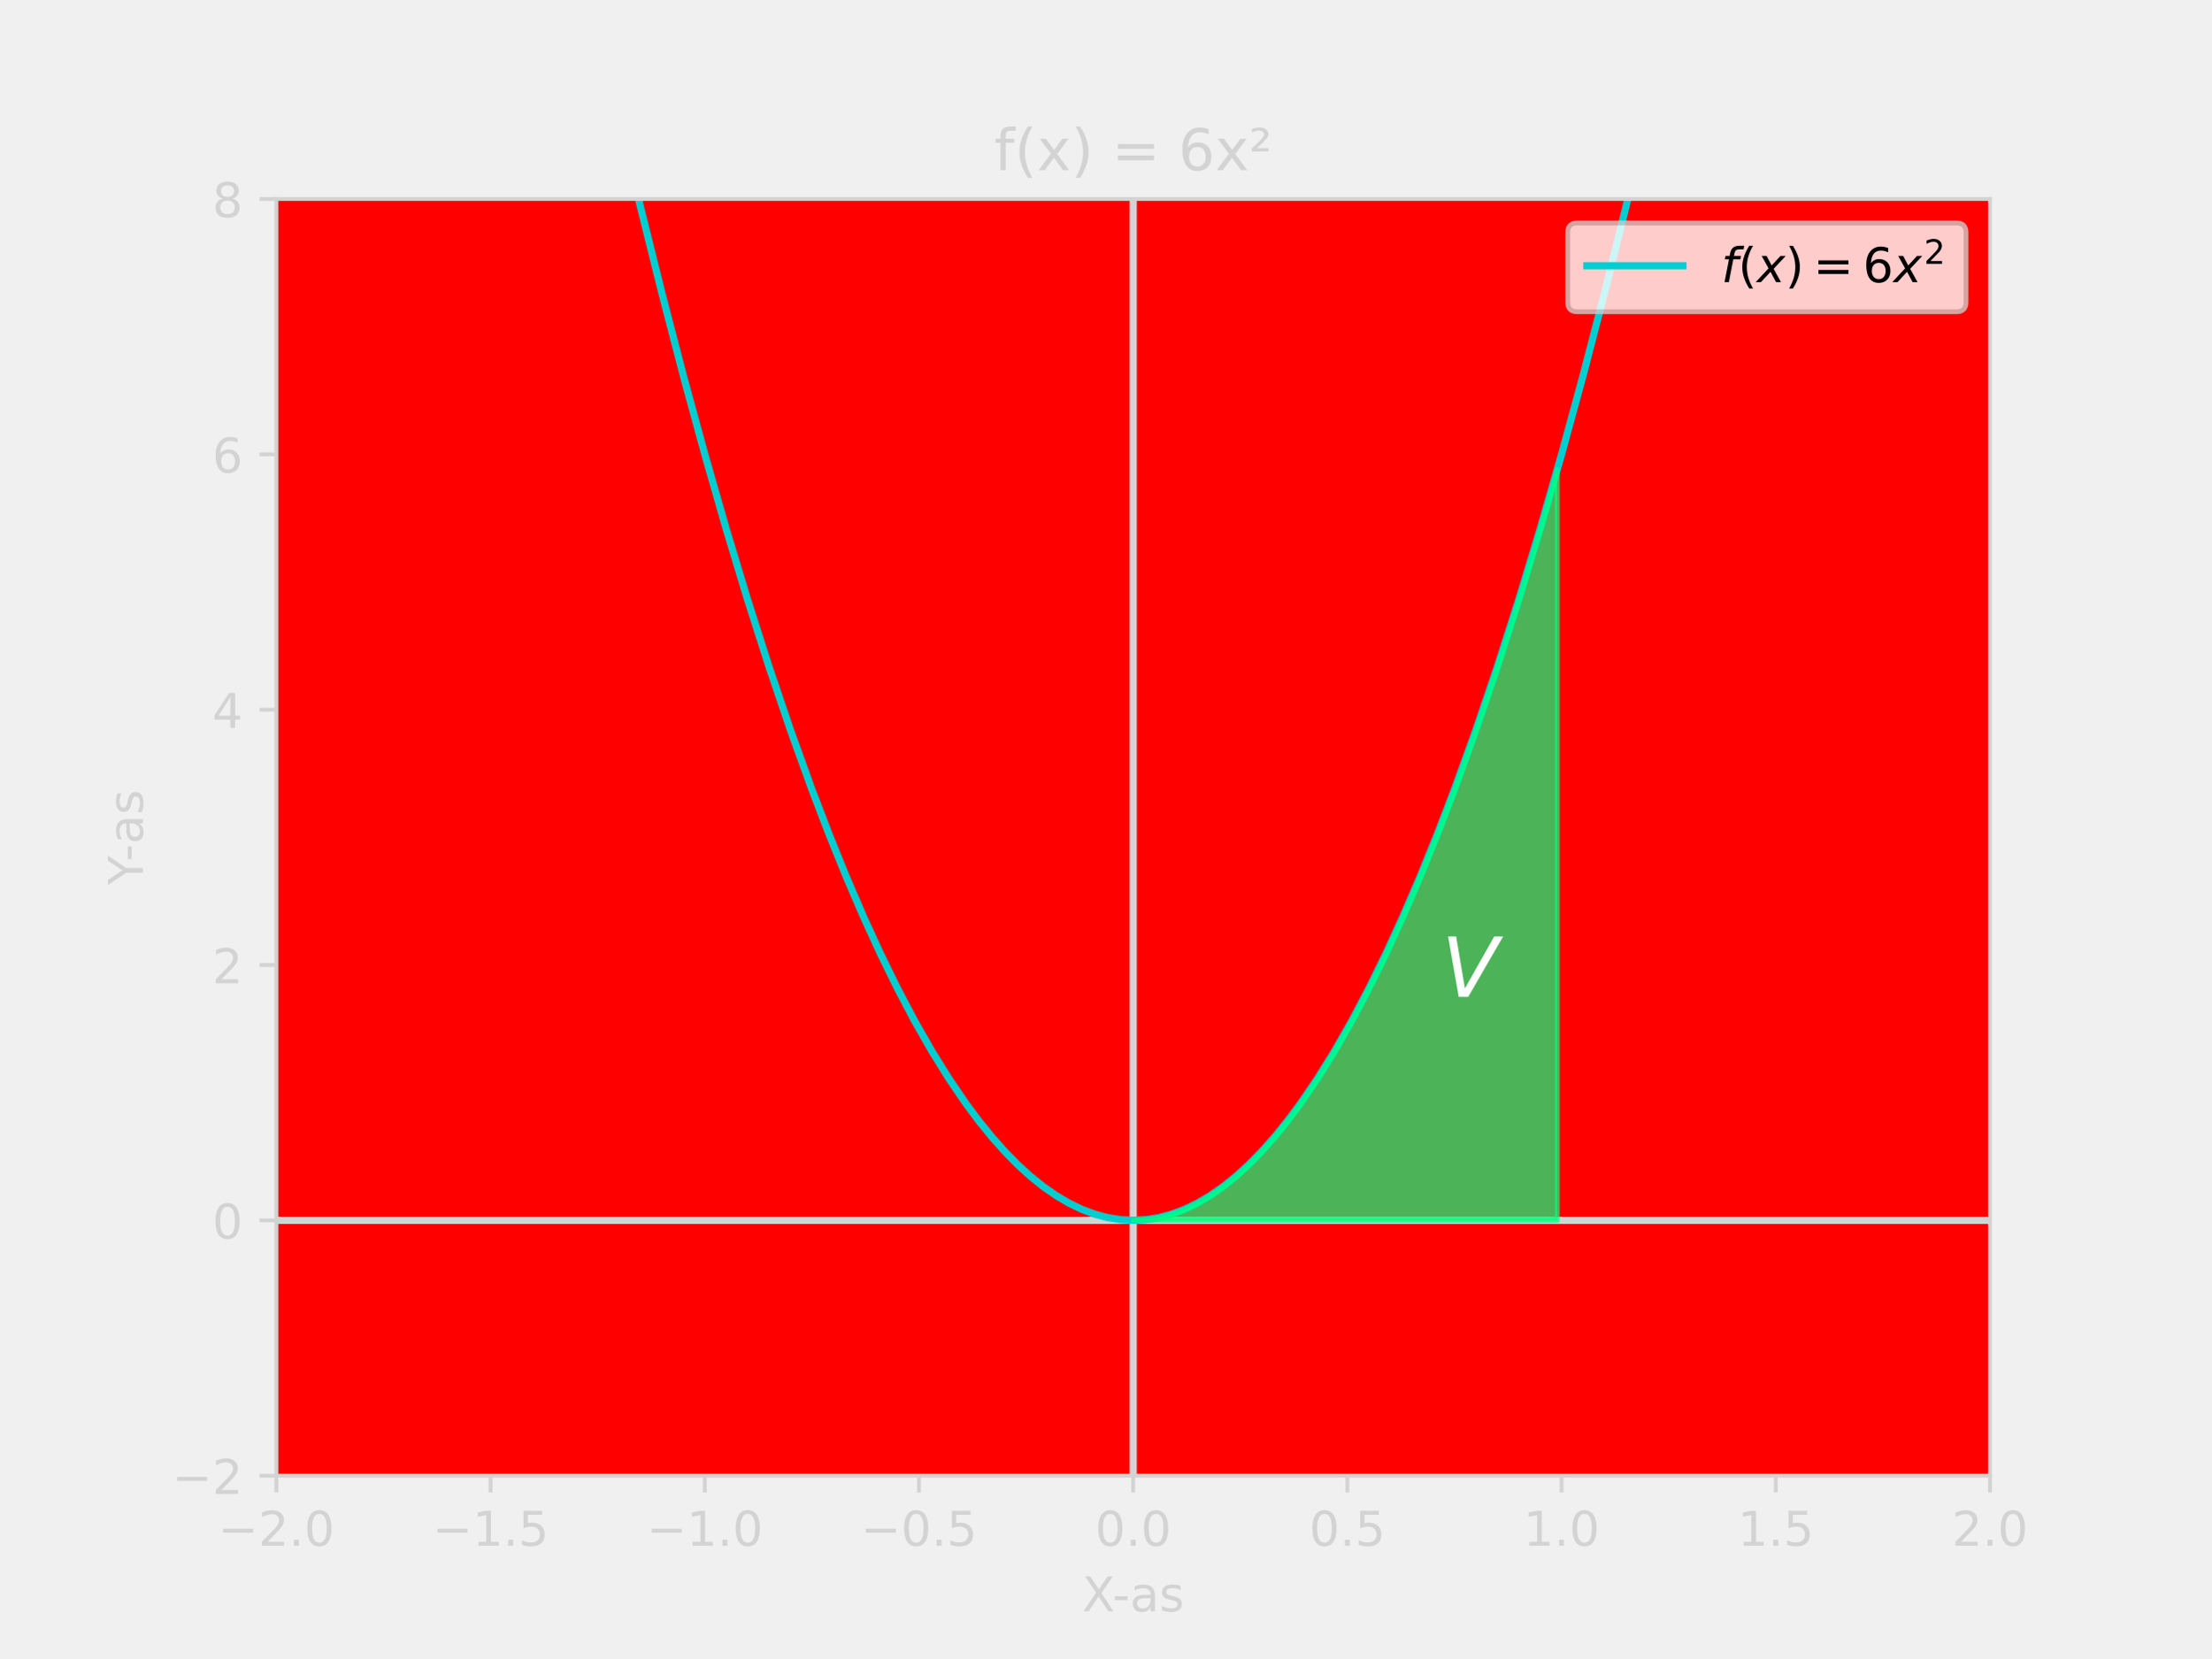
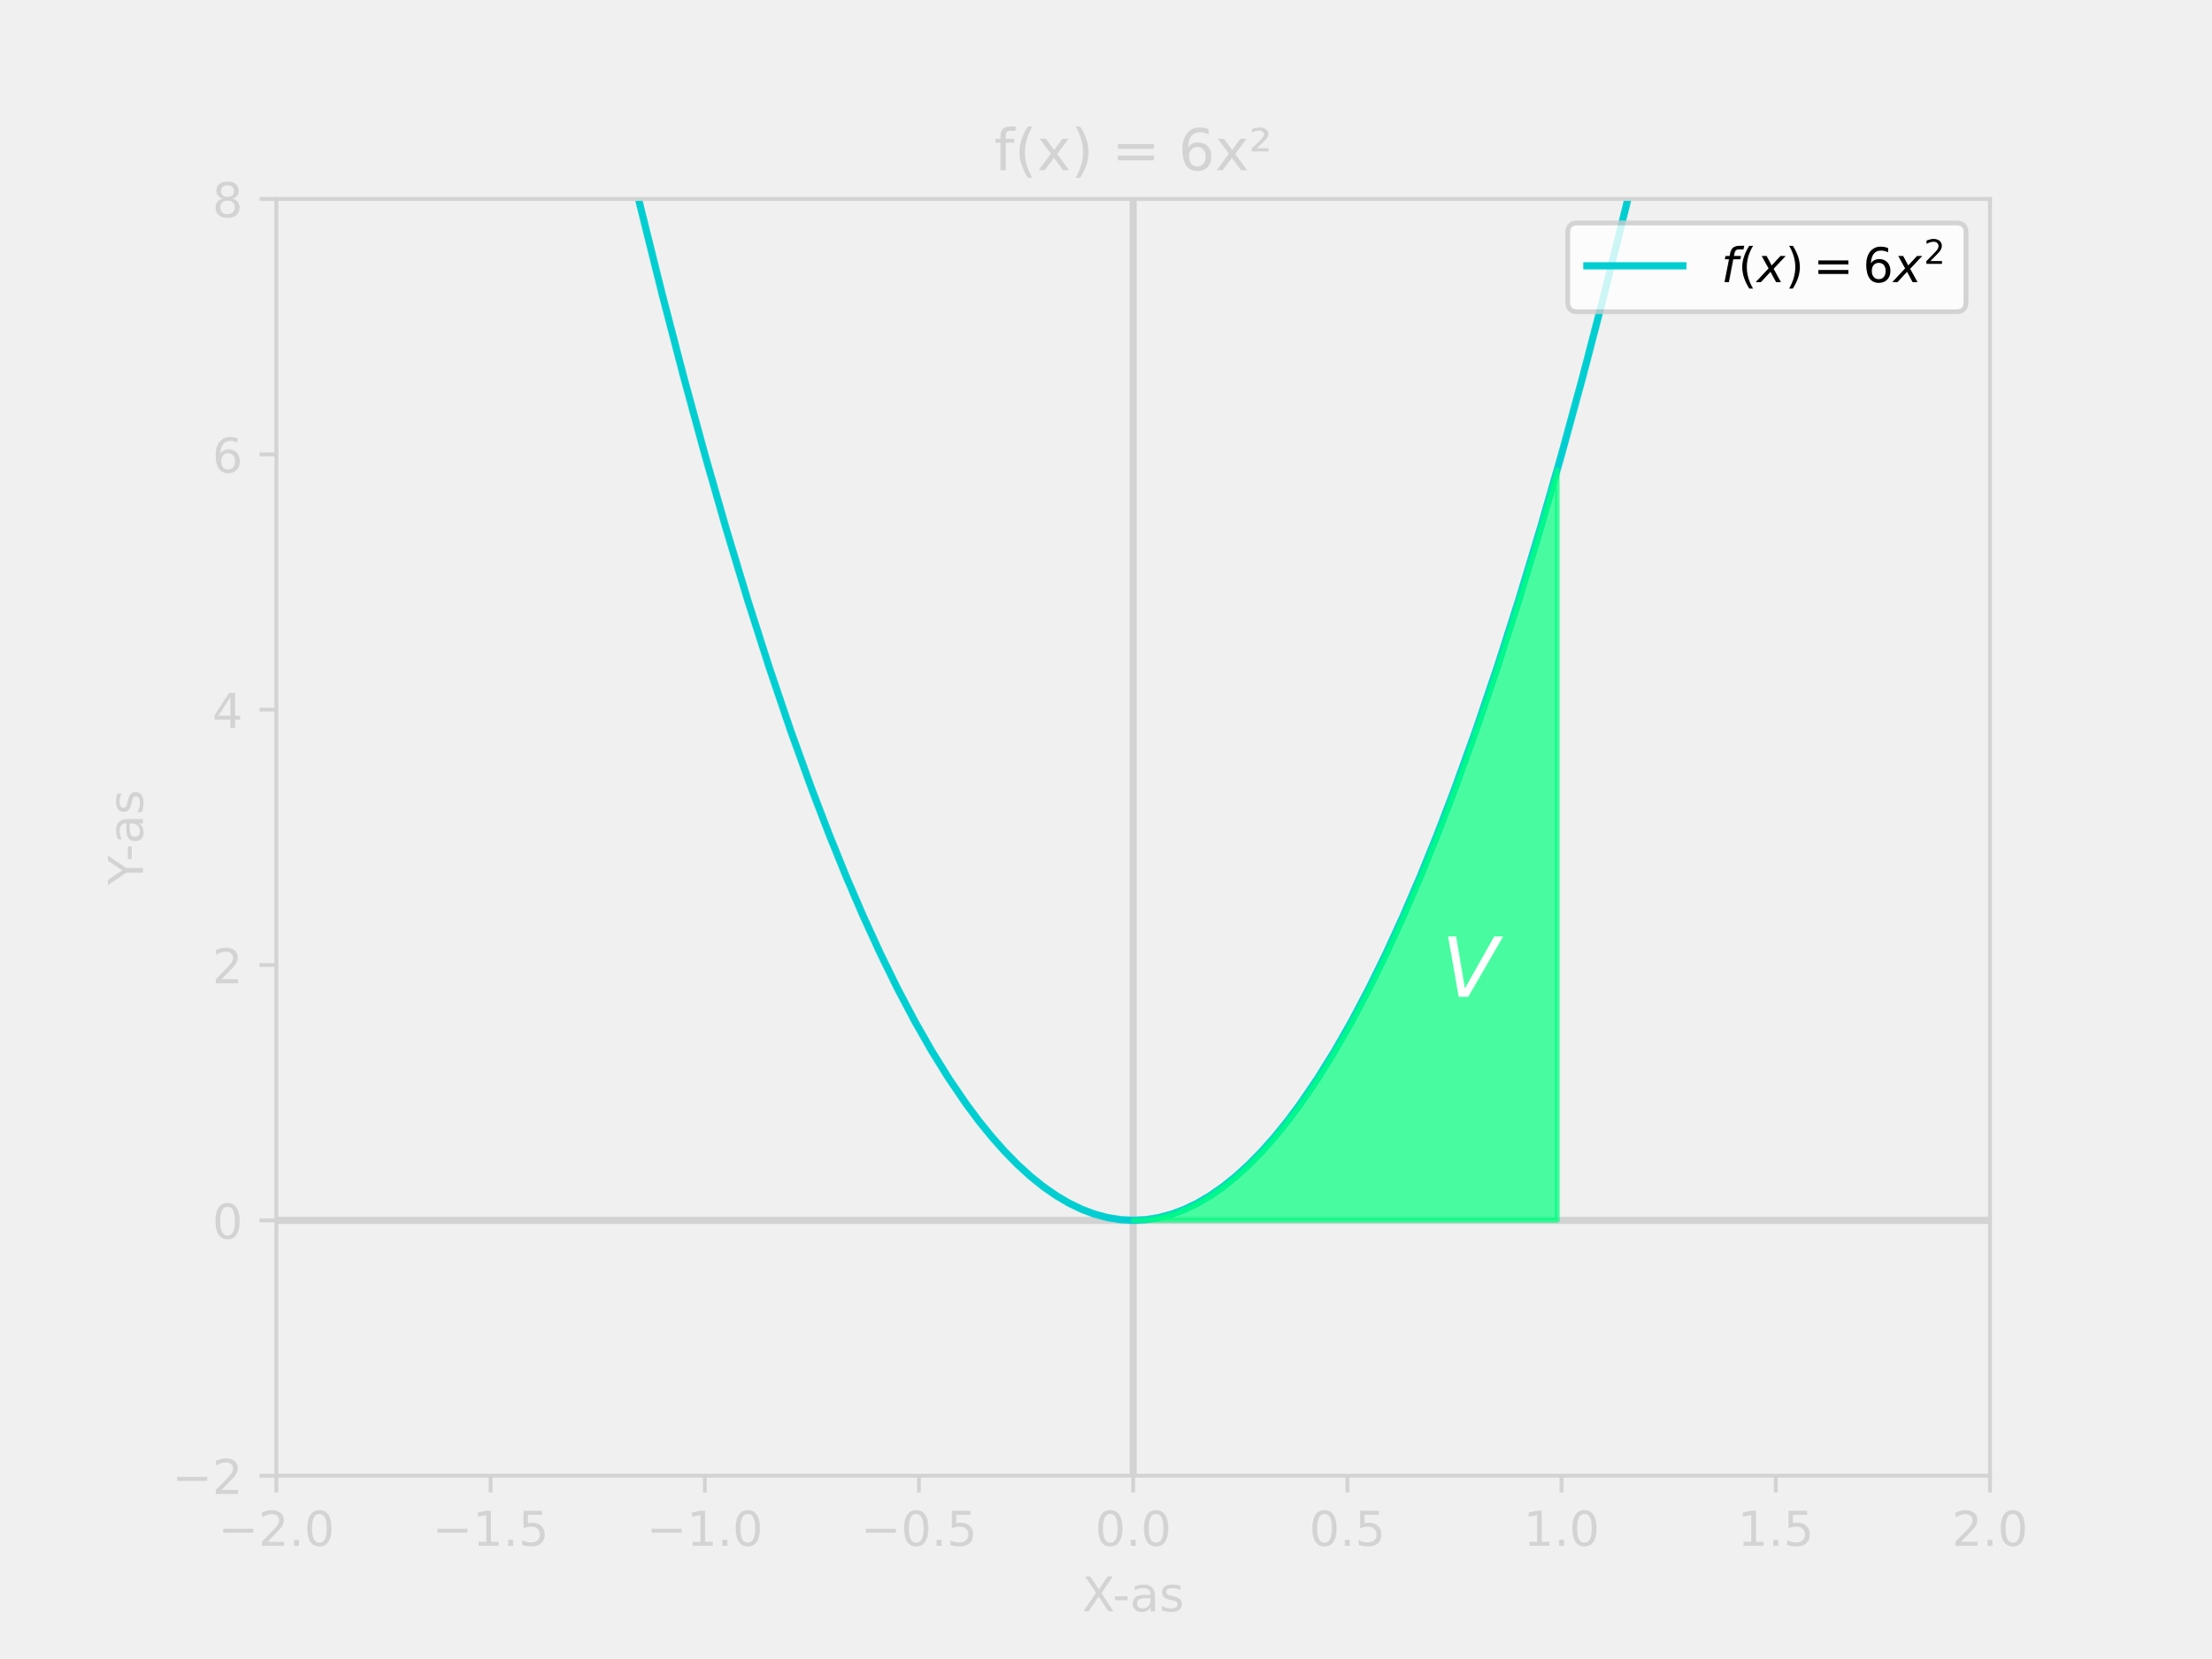
<svg xmlns="http://www.w3.org/2000/svg" xmlns:xlink="http://www.w3.org/1999/xlink" width="460.8pt" height="345.6pt" viewBox="0 0 460.8 345.6" version="1.1">
  <defs>
    <style type="text/css">*{stroke-linejoin: round; stroke-linecap: butt}</style>
  </defs>
  <g id="figure_1">
    <g id="patch_1">
      <path d="M 0 345.6  L 460.8 345.6  L 460.8 0  L 0 0  L 0 345.6  z " style="fill: none" />
    </g>
    <g id="axes_1">
      <g id="patch_2">
-         <path d="M 57.6 307.584  L 414.72 307.584  L 414.72 41.472  L 57.6 41.472  z " style="fill: #ff0000" />
+         <path d="M 57.6 307.584  L 414.72 307.584  L 414.72 41.472  L 57.6 41.472  L 57.6 307.584  z " style="fill: none" />
      </g>
      <g id="LineCollection_1">
-         <path d="M 57.6 254.362  L 414.72 254.362  " clip-path="url(#p5b4ac6b0b0)" style="fill: none; stroke: #d3d3d3; stroke-width: 1.5" />
+         <path d="M 57.6 254.362  L 414.72 254.362  " clip-path="url(#pfd57c388a5)" style="fill: none; stroke: #d3d3d3; stroke-width: 1.5" />
      </g>
      <g id="LineCollection_2">
-         <path d="M 236.16 307.584  L 236.16 41.472  " clip-path="url(#p5b4ac6b0b0)" style="fill: none; stroke: #d3d3d3; stroke-width: 1.5" />
+         <path d="M 236.16 307.584  L 236.16 41.472  " clip-path="url(#pfd57c388a5)" style="fill: none; stroke: #d3d3d3; stroke-width: 1.5" />
      </g>
      <g id="matplotlib.axis_1">
        <g id="xtick_1">
          <g id="line2d_1">
            <defs>
-               <path id="m66ff57361e" d="M 0 0  L 0 3.5  " style="stroke: #d3d3d3; stroke-width: 0.8" />
-             </defs>
-             <g>
-               <use xlink:href="#m66ff57361e" x="57.6" y="307.584" style="fill: #d3d3d3; stroke: #d3d3d3; stroke-width: 0.8" />
+               <path id="m405b5f7811" d="M 0 0  L 0 3.5  " style="stroke: #d3d3d3; stroke-width: 0.8" />
+             </defs>
+             <g>
+               <use xlink:href="#m405b5f7811" x="57.6" y="307.584" style="fill: #d3d3d3; stroke: #d3d3d3; stroke-width: 0.8" />
            </g>
          </g>
          <g id="text_1">
            <g style="fill: #d3d3d3" transform="translate(45.45859 322.1824) scale(0.1 -0.1)">
              <defs>
                <path id="DejaVuSans-2212" d="M 678 2272  L 4684 2272  L 4684 1741  L 678 1741  L 678 2272  z " transform="scale(0.015625)" />
                <path id="DejaVuSans-32" d="M 1228 531  L 3431 531  L 3431 0  L 469 0  L 469 531  Q 828 903 1448 1529  Q 2069 2156 2228 2338  Q 2531 2678 2651 2914  Q 2772 3150 2772 3378  Q 2772 3750 2511 3984  Q 2250 4219 1831 4219  Q 1534 4219 1204 4116  Q 875 4013 500 3803  L 500 4441  Q 881 4594 1212 4672  Q 1544 4750 1819 4750  Q 2544 4750 2975 4387  Q 3406 4025 3406 3419  Q 3406 3131 3298 2873  Q 3191 2616 2906 2266  Q 2828 2175 2409 1742  Q 1991 1309 1228 531  z " transform="scale(0.015625)" />
                <path id="DejaVuSans-2e" d="M 684 794  L 1344 794  L 1344 0  L 684 0  L 684 794  z " transform="scale(0.015625)" />
                <path id="DejaVuSans-30" d="M 2034 4250  Q 1547 4250 1301 3770  Q 1056 3291 1056 2328  Q 1056 1369 1301 889  Q 1547 409 2034 409  Q 2525 409 2770 889  Q 3016 1369 3016 2328  Q 3016 3291 2770 3770  Q 2525 4250 2034 4250  z M 2034 4750  Q 2819 4750 3233 4129  Q 3647 3509 3647 2328  Q 3647 1150 3233 529  Q 2819 -91 2034 -91  Q 1250 -91 836 529  Q 422 1150 422 2328  Q 422 3509 836 4129  Q 1250 4750 2034 4750  z " transform="scale(0.015625)" />
              </defs>
              <use xlink:href="#DejaVuSans-2212" />
              <use xlink:href="#DejaVuSans-32" x="83.789" />
              <use xlink:href="#DejaVuSans-2e" x="147.412" />
              <use xlink:href="#DejaVuSans-30" x="179.199" />
            </g>
          </g>
        </g>
        <g id="xtick_2">
          <g id="line2d_2">
            <g>
-               <use xlink:href="#m66ff57361e" x="102.24" y="307.584" style="fill: #d3d3d3; stroke: #d3d3d3; stroke-width: 0.8" />
+               <use xlink:href="#m405b5f7811" x="102.24" y="307.584" style="fill: #d3d3d3; stroke: #d3d3d3; stroke-width: 0.8" />
            </g>
          </g>
          <g id="text_2">
            <g style="fill: #d3d3d3" transform="translate(90.09859 322.1824) scale(0.1 -0.1)">
              <defs>
                <path id="DejaVuSans-31" d="M 794 531  L 1825 531  L 1825 4091  L 703 3866  L 703 4441  L 1819 4666  L 2450 4666  L 2450 531  L 3481 531  L 3481 0  L 794 0  L 794 531  z " transform="scale(0.015625)" />
                <path id="DejaVuSans-35" d="M 691 4666  L 3169 4666  L 3169 4134  L 1269 4134  L 1269 2991  Q 1406 3038 1543 3061  Q 1681 3084 1819 3084  Q 2600 3084 3056 2656  Q 3513 2228 3513 1497  Q 3513 744 3044 326  Q 2575 -91 1722 -91  Q 1428 -91 1123 -41  Q 819 9 494 109  L 494 744  Q 775 591 1075 516  Q 1375 441 1709 441  Q 2250 441 2565 725  Q 2881 1009 2881 1497  Q 2881 1984 2565 2268  Q 2250 2553 1709 2553  Q 1456 2553 1204 2497  Q 953 2441 691 2322  L 691 4666  z " transform="scale(0.015625)" />
              </defs>
              <use xlink:href="#DejaVuSans-2212" />
              <use xlink:href="#DejaVuSans-31" x="83.789" />
              <use xlink:href="#DejaVuSans-2e" x="147.412" />
              <use xlink:href="#DejaVuSans-35" x="179.199" />
            </g>
          </g>
        </g>
        <g id="xtick_3">
          <g id="line2d_3">
            <g>
-               <use xlink:href="#m66ff57361e" x="146.88" y="307.584" style="fill: #d3d3d3; stroke: #d3d3d3; stroke-width: 0.8" />
+               <use xlink:href="#m405b5f7811" x="146.88" y="307.584" style="fill: #d3d3d3; stroke: #d3d3d3; stroke-width: 0.8" />
            </g>
          </g>
          <g id="text_3">
            <g style="fill: #d3d3d3" transform="translate(134.7386 322.1824) scale(0.1 -0.1)">
              <use xlink:href="#DejaVuSans-2212" />
              <use xlink:href="#DejaVuSans-31" x="83.789" />
              <use xlink:href="#DejaVuSans-2e" x="147.412" />
              <use xlink:href="#DejaVuSans-30" x="179.199" />
            </g>
          </g>
        </g>
        <g id="xtick_4">
          <g id="line2d_4">
            <g>
-               <use xlink:href="#m66ff57361e" x="191.52" y="307.584" style="fill: #d3d3d3; stroke: #d3d3d3; stroke-width: 0.8" />
+               <use xlink:href="#m405b5f7811" x="191.52" y="307.584" style="fill: #d3d3d3; stroke: #d3d3d3; stroke-width: 0.8" />
            </g>
          </g>
          <g id="text_4">
            <g style="fill: #d3d3d3" transform="translate(179.3786 322.1824) scale(0.1 -0.1)">
              <use xlink:href="#DejaVuSans-2212" />
              <use xlink:href="#DejaVuSans-30" x="83.789" />
              <use xlink:href="#DejaVuSans-2e" x="147.412" />
              <use xlink:href="#DejaVuSans-35" x="179.199" />
            </g>
          </g>
        </g>
        <g id="xtick_5">
          <g id="line2d_5">
            <g>
-               <use xlink:href="#m66ff57361e" x="236.16" y="307.584" style="fill: #d3d3d3; stroke: #d3d3d3; stroke-width: 0.8" />
+               <use xlink:href="#m405b5f7811" x="236.16" y="307.584" style="fill: #d3d3d3; stroke: #d3d3d3; stroke-width: 0.8" />
            </g>
          </g>
          <g id="text_5">
            <g style="fill: #d3d3d3" transform="translate(228.2084 322.1824) scale(0.1 -0.1)">
              <use xlink:href="#DejaVuSans-30" />
              <use xlink:href="#DejaVuSans-2e" x="63.623" />
              <use xlink:href="#DejaVuSans-30" x="95.41" />
            </g>
          </g>
        </g>
        <g id="xtick_6">
          <g id="line2d_6">
            <g>
-               <use xlink:href="#m66ff57361e" x="280.8" y="307.584" style="fill: #d3d3d3; stroke: #d3d3d3; stroke-width: 0.8" />
+               <use xlink:href="#m405b5f7811" x="280.8" y="307.584" style="fill: #d3d3d3; stroke: #d3d3d3; stroke-width: 0.8" />
            </g>
          </g>
          <g id="text_6">
            <g style="fill: #d3d3d3" transform="translate(272.8484 322.1824) scale(0.1 -0.1)">
              <use xlink:href="#DejaVuSans-30" />
              <use xlink:href="#DejaVuSans-2e" x="63.623" />
              <use xlink:href="#DejaVuSans-35" x="95.41" />
            </g>
          </g>
        </g>
        <g id="xtick_7">
          <g id="line2d_7">
            <g>
-               <use xlink:href="#m66ff57361e" x="325.44" y="307.584" style="fill: #d3d3d3; stroke: #d3d3d3; stroke-width: 0.8" />
+               <use xlink:href="#m405b5f7811" x="325.44" y="307.584" style="fill: #d3d3d3; stroke: #d3d3d3; stroke-width: 0.8" />
            </g>
          </g>
          <g id="text_7">
            <g style="fill: #d3d3d3" transform="translate(317.4884 322.1824) scale(0.1 -0.1)">
              <use xlink:href="#DejaVuSans-31" />
              <use xlink:href="#DejaVuSans-2e" x="63.623" />
              <use xlink:href="#DejaVuSans-30" x="95.41" />
            </g>
          </g>
        </g>
        <g id="xtick_8">
          <g id="line2d_8">
            <g>
-               <use xlink:href="#m66ff57361e" x="370.08" y="307.584" style="fill: #d3d3d3; stroke: #d3d3d3; stroke-width: 0.8" />
+               <use xlink:href="#m405b5f7811" x="370.08" y="307.584" style="fill: #d3d3d3; stroke: #d3d3d3; stroke-width: 0.8" />
            </g>
          </g>
          <g id="text_8">
            <g style="fill: #d3d3d3" transform="translate(362.1284 322.1824) scale(0.1 -0.1)">
              <use xlink:href="#DejaVuSans-31" />
              <use xlink:href="#DejaVuSans-2e" x="63.623" />
              <use xlink:href="#DejaVuSans-35" x="95.41" />
            </g>
          </g>
        </g>
        <g id="xtick_9">
          <g id="line2d_9">
            <g>
-               <use xlink:href="#m66ff57361e" x="414.72" y="307.584" style="fill: #d3d3d3; stroke: #d3d3d3; stroke-width: 0.8" />
+               <use xlink:href="#m405b5f7811" x="414.72" y="307.584" style="fill: #d3d3d3; stroke: #d3d3d3; stroke-width: 0.8" />
            </g>
          </g>
          <g id="text_9">
            <g style="fill: #d3d3d3" transform="translate(406.7684 322.1824) scale(0.1 -0.1)">
              <use xlink:href="#DejaVuSans-32" />
              <use xlink:href="#DejaVuSans-2e" x="63.623" />
              <use xlink:href="#DejaVuSans-30" x="95.41" />
            </g>
          </g>
        </g>
        <g id="text_10">
          <g style="fill: #d3d3d3" transform="translate(225.5123 335.8606) scale(0.1 -0.1)">
            <defs>
              <path id="DejaVuSans-58" d="M 403 4666  L 1081 4666  L 2241 2931  L 3406 4666  L 4084 4666  L 2584 2425  L 4184 0  L 3506 0  L 2194 1984  L 872 0  L 191 0  L 1856 2491  L 403 4666  z " transform="scale(0.015625)" />
              <path id="DejaVuSans-2d" d="M 313 2009  L 1997 2009  L 1997 1497  L 313 1497  L 313 2009  z " transform="scale(0.015625)" />
              <path id="DejaVuSans-61" d="M 2194 1759  Q 1497 1759 1228 1600  Q 959 1441 959 1056  Q 959 750 1161 570  Q 1363 391 1709 391  Q 2188 391 2477 730  Q 2766 1069 2766 1631  L 2766 1759  L 2194 1759  z M 3341 1997  L 3341 0  L 2766 0  L 2766 531  Q 2569 213 2275 61  Q 1981 -91 1556 -91  Q 1019 -91 701 211  Q 384 513 384 1019  Q 384 1609 779 1909  Q 1175 2209 1959 2209  L 2766 2209  L 2766 2266  Q 2766 2663 2505 2880  Q 2244 3097 1772 3097  Q 1472 3097 1187 3025  Q 903 2953 641 2809  L 641 3341  Q 956 3463 1253 3523  Q 1550 3584 1831 3584  Q 2591 3584 2966 3190  Q 3341 2797 3341 1997  z " transform="scale(0.015625)" />
              <path id="DejaVuSans-73" d="M 2834 3397  L 2834 2853  Q 2591 2978 2328 3040  Q 2066 3103 1784 3103  Q 1356 3103 1142 2972  Q 928 2841 928 2578  Q 928 2378 1081 2264  Q 1234 2150 1697 2047  L 1894 2003  Q 2506 1872 2764 1633  Q 3022 1394 3022 966  Q 3022 478 2636 193  Q 2250 -91 1575 -91  Q 1294 -91 989 -36  Q 684 19 347 128  L 347 722  Q 666 556 975 473  Q 1284 391 1588 391  Q 1994 391 2212 530  Q 2431 669 2431 922  Q 2431 1156 2273 1281  Q 2116 1406 1581 1522  L 1381 1569  Q 847 1681 609 1914  Q 372 2147 372 2553  Q 372 3047 722 3315  Q 1072 3584 1716 3584  Q 2034 3584 2315 3537  Q 2597 3491 2834 3397  z " transform="scale(0.015625)" />
            </defs>
            <use xlink:href="#DejaVuSans-58" />
            <use xlink:href="#DejaVuSans-2d" x="63.506" />
            <use xlink:href="#DejaVuSans-61" x="99.59" />
            <use xlink:href="#DejaVuSans-73" x="160.869" />
          </g>
        </g>
      </g>
      <g id="matplotlib.axis_2">
        <g id="ytick_1">
          <g id="line2d_10">
            <defs>
-               <path id="m862236f87e" d="M 0 0  L -3.5 0  " style="stroke: #d3d3d3; stroke-width: 0.8" />
-             </defs>
-             <g>
-               <use xlink:href="#m862236f87e" x="57.6" y="307.584" style="fill: #d3d3d3; stroke: #d3d3d3; stroke-width: 0.8" />
+               <path id="m62ffc181a0" d="M 0 0  L -3.5 0  " style="stroke: #d3d3d3; stroke-width: 0.8" />
+             </defs>
+             <g>
+               <use xlink:href="#m62ffc181a0" x="57.6" y="307.584" style="fill: #d3d3d3; stroke: #d3d3d3; stroke-width: 0.8" />
            </g>
          </g>
          <g id="text_11">
            <g style="fill: #d3d3d3" transform="translate(35.85781 311.3832) scale(0.1 -0.1)">
              <use xlink:href="#DejaVuSans-2212" />
              <use xlink:href="#DejaVuSans-32" x="83.789" />
            </g>
          </g>
        </g>
        <g id="ytick_2">
          <g id="line2d_11">
            <g>
-               <use xlink:href="#m862236f87e" x="57.6" y="254.362" style="fill: #d3d3d3; stroke: #d3d3d3; stroke-width: 0.8" />
+               <use xlink:href="#m62ffc181a0" x="57.6" y="254.362" style="fill: #d3d3d3; stroke: #d3d3d3; stroke-width: 0.8" />
            </g>
          </g>
          <g id="text_12">
            <g style="fill: #d3d3d3" transform="translate(44.2375 258.1608) scale(0.1 -0.1)">
              <use xlink:href="#DejaVuSans-30" />
            </g>
          </g>
        </g>
        <g id="ytick_3">
          <g id="line2d_12">
            <g>
-               <use xlink:href="#m862236f87e" x="57.6" y="201.139" style="fill: #d3d3d3; stroke: #d3d3d3; stroke-width: 0.8" />
+               <use xlink:href="#m62ffc181a0" x="57.6" y="201.139" style="fill: #d3d3d3; stroke: #d3d3d3; stroke-width: 0.8" />
            </g>
          </g>
          <g id="text_13">
            <g style="fill: #d3d3d3" transform="translate(44.2375 204.9384) scale(0.1 -0.1)">
              <use xlink:href="#DejaVuSans-32" />
            </g>
          </g>
        </g>
        <g id="ytick_4">
          <g id="line2d_13">
            <g>
-               <use xlink:href="#m862236f87e" x="57.6" y="147.917" style="fill: #d3d3d3; stroke: #d3d3d3; stroke-width: 0.8" />
+               <use xlink:href="#m62ffc181a0" x="57.6" y="147.917" style="fill: #d3d3d3; stroke: #d3d3d3; stroke-width: 0.8" />
            </g>
          </g>
          <g id="text_14">
            <g style="fill: #d3d3d3" transform="translate(44.2375 151.716) scale(0.1 -0.1)">
              <defs>
                <path id="DejaVuSans-34" d="M 2419 4116  L 825 1625  L 2419 1625  L 2419 4116  z M 2253 4666  L 3047 4666  L 3047 1625  L 3713 1625  L 3713 1100  L 3047 1100  L 3047 0  L 2419 0  L 2419 1100  L 313 1100  L 313 1709  L 2253 4666  z " transform="scale(0.015625)" />
              </defs>
              <use xlink:href="#DejaVuSans-34" />
            </g>
          </g>
        </g>
        <g id="ytick_5">
          <g id="line2d_14">
            <g>
-               <use xlink:href="#m862236f87e" x="57.6" y="94.694" style="fill: #d3d3d3; stroke: #d3d3d3; stroke-width: 0.8" />
+               <use xlink:href="#m62ffc181a0" x="57.6" y="94.694" style="fill: #d3d3d3; stroke: #d3d3d3; stroke-width: 0.8" />
            </g>
          </g>
          <g id="text_15">
            <g style="fill: #d3d3d3" transform="translate(44.2375 98.49362) scale(0.1 -0.1)">
              <defs>
                <path id="DejaVuSans-36" d="M 2113 2584  Q 1688 2584 1439 2293  Q 1191 2003 1191 1497  Q 1191 994 1439 701  Q 1688 409 2113 409  Q 2538 409 2786 701  Q 3034 994 3034 1497  Q 3034 2003 2786 2293  Q 2538 2584 2113 2584  z M 3366 4563  L 3366 3988  Q 3128 4100 2886 4159  Q 2644 4219 2406 4219  Q 1781 4219 1451 3797  Q 1122 3375 1075 2522  Q 1259 2794 1537 2939  Q 1816 3084 2150 3084  Q 2853 3084 3261 2657  Q 3669 2231 3669 1497  Q 3669 778 3244 343  Q 2819 -91 2113 -91  Q 1303 -91 875 529  Q 447 1150 447 2328  Q 447 3434 972 4092  Q 1497 4750 2381 4750  Q 2619 4750 2861 4703  Q 3103 4656 3366 4563  z " transform="scale(0.015625)" />
              </defs>
              <use xlink:href="#DejaVuSans-36" />
            </g>
          </g>
        </g>
        <g id="ytick_6">
          <g id="line2d_15">
            <g>
-               <use xlink:href="#m862236f87e" x="57.6" y="41.472" style="fill: #d3d3d3; stroke: #d3d3d3; stroke-width: 0.8" />
+               <use xlink:href="#m62ffc181a0" x="57.6" y="41.472" style="fill: #d3d3d3; stroke: #d3d3d3; stroke-width: 0.8" />
            </g>
          </g>
          <g id="text_16">
            <g style="fill: #d3d3d3" transform="translate(44.2375 45.27122) scale(0.1 -0.1)">
              <defs>
                <path id="DejaVuSans-38" d="M 2034 2216  Q 1584 2216 1326 1975  Q 1069 1734 1069 1313  Q 1069 891 1326 650  Q 1584 409 2034 409  Q 2484 409 2743 651  Q 3003 894 3003 1313  Q 3003 1734 2745 1975  Q 2488 2216 2034 2216  z M 1403 2484  Q 997 2584 770 2862  Q 544 3141 544 3541  Q 544 4100 942 4425  Q 1341 4750 2034 4750  Q 2731 4750 3128 4425  Q 3525 4100 3525 3541  Q 3525 3141 3298 2862  Q 3072 2584 2669 2484  Q 3125 2378 3379 2068  Q 3634 1759 3634 1313  Q 3634 634 3220 271  Q 2806 -91 2034 -91  Q 1263 -91 848 271  Q 434 634 434 1313  Q 434 1759 690 2068  Q 947 2378 1403 2484  z M 1172 3481  Q 1172 3119 1398 2916  Q 1625 2713 2034 2713  Q 2441 2713 2670 2916  Q 2900 3119 2900 3481  Q 2900 3844 2670 4047  Q 2441 4250 2034 4250  Q 1625 4250 1398 4047  Q 1172 3844 1172 3481  z " transform="scale(0.015625)" />
              </defs>
              <use xlink:href="#DejaVuSans-38" />
            </g>
          </g>
        </g>
        <g id="text_17">
          <g style="fill: #d3d3d3" transform="translate(29.77812 184.4608) rotate(-90) scale(0.1 -0.1)">
            <defs>
              <path id="DejaVuSans-59" d="M -13 4666  L 666 4666  L 1959 2747  L 3244 4666  L 3922 4666  L 2272 2222  L 2272 0  L 1638 0  L 1638 2222  L -13 4666  z " transform="scale(0.015625)" />
            </defs>
            <use xlink:href="#DejaVuSans-59" />
            <use xlink:href="#DejaVuSans-2d" x="49.209" />
            <use xlink:href="#DejaVuSans-61" x="85.293" />
            <use xlink:href="#DejaVuSans-73" x="146.572" />
          </g>
        </g>
      </g>
      <g id="line2d_16">
-         <path d="M 123.253 -1  L 128.131 20.593  L 133.488 43.202  L 137.952 61.164  L 142.416 78.329  L 146.88 94.694  L 151.344 110.262  L 155.808 125.031  L 160.272 139.002  L 164.736 152.175  L 169.2 164.549  L 172.771 173.873  L 176.342 182.687  L 179.914 190.99  L 183.485 198.781  L 187.056 206.062  L 190.627 212.832  L 194.198 219.091  L 197.77 224.839  L 201.341 230.076  L 204.019 233.669  L 206.698 236.974  L 209.376 239.992  L 212.054 242.722  L 214.733 245.165  L 217.411 247.32  L 220.09 249.188  L 222.768 250.769  L 225.446 252.062  L 228.125 253.068  L 230.803 253.787  L 233.482 254.218  L 236.16 254.362  L 238.838 254.218  L 241.517 253.787  L 244.195 253.068  L 246.874 252.062  L 249.552 250.769  L 252.23 249.188  L 254.909 247.32  L 257.587 245.165  L 260.266 242.722  L 262.944 239.992  L 265.622 236.974  L 268.301 233.669  L 270.979 230.076  L 274.55 224.839  L 278.122 219.091  L 281.693 212.832  L 285.264 206.062  L 288.835 198.781  L 292.406 190.99  L 295.978 182.687  L 299.549 173.873  L 303.12 164.549  L 307.584 152.175  L 312.048 139.002  L 316.512 125.031  L 320.976 110.262  L 325.44 94.694  L 329.904 78.329  L 334.368 61.164  L 338.832 43.202  L 343.296 24.441  L 348.653 0.874  L 349.067 -1  L 349.067 -1  " clip-path="url(#p5b4ac6b0b0)" style="fill: none; stroke: #00ced1; stroke-width: 1.5; stroke-linecap: square" />
+         <path d="M 123.253 -1  L 128.131 20.593  L 133.488 43.202  L 137.952 61.164  L 142.416 78.329  L 146.88 94.694  L 151.344 110.262  L 155.808 125.031  L 160.272 139.002  L 164.736 152.175  L 169.2 164.549  L 172.771 173.873  L 176.342 182.687  L 179.914 190.99  L 183.485 198.781  L 187.056 206.062  L 190.627 212.832  L 194.198 219.091  L 197.77 224.839  L 201.341 230.076  L 204.019 233.669  L 206.698 236.974  L 209.376 239.992  L 212.054 242.722  L 214.733 245.165  L 217.411 247.32  L 220.09 249.188  L 222.768 250.769  L 225.446 252.062  L 228.125 253.068  L 230.803 253.787  L 233.482 254.218  L 236.16 254.362  L 238.838 254.218  L 241.517 253.787  L 244.195 253.068  L 246.874 252.062  L 249.552 250.769  L 252.23 249.188  L 254.909 247.32  L 257.587 245.165  L 260.266 242.722  L 262.944 239.992  L 265.622 236.974  L 268.301 233.669  L 270.979 230.076  L 274.55 224.839  L 278.122 219.091  L 281.693 212.832  L 285.264 206.062  L 288.835 198.781  L 292.406 190.99  L 295.978 182.687  L 299.549 173.873  L 303.12 164.549  L 307.584 152.175  L 312.048 139.002  L 316.512 125.031  L 320.976 110.262  L 325.44 94.694  L 329.904 78.329  L 334.368 61.164  L 338.832 43.202  L 343.296 24.441  L 348.653 0.874  L 349.067 -1  L 349.067 -1  " clip-path="url(#pfd57c388a5)" style="fill: none; stroke: #00ced1; stroke-width: 1.5; stroke-linecap: square" />
      </g>
      <g id="patch_3">
        <path d="M 57.6 307.584  L 57.6 41.472  " style="fill: none; stroke: #d3d3d3; stroke-width: 0.8; stroke-linejoin: miter; stroke-linecap: square" />
      </g>
      <g id="patch_4">
        <path d="M 414.72 307.584  L 414.72 41.472  " style="fill: none; stroke: #d3d3d3; stroke-width: 0.8; stroke-linejoin: miter; stroke-linecap: square" />
      </g>
      <g id="patch_5">
        <path d="M 57.6 307.584  L 414.72 307.584  " style="fill: none; stroke: #d3d3d3; stroke-width: 0.8; stroke-linejoin: miter; stroke-linecap: square" />
      </g>
      <g id="patch_6">
        <path d="M 57.6 41.472  L 414.72 41.472  " style="fill: none; stroke: #d3d3d3; stroke-width: 0.8; stroke-linejoin: miter; stroke-linecap: square" />
      </g>
      <g id="PolyCollection_1">
        <defs>
-           <path id="m4ca39116b6" d="M 236.16 -91.238  L 236.16 -91.238  L 237.053 -91.254  L 237.946 -91.302  L 238.838 -91.382  L 239.731 -91.494  L 240.624 -91.638  L 241.517 -91.813  L 242.41 -92.021  L 243.302 -92.26  L 244.195 -92.532  L 245.088 -92.835  L 245.981 -93.17  L 246.874 -93.538  L 247.766 -93.937  L 248.659 -94.368  L 249.552 -94.831  L 250.445 -95.326  L 251.338 -95.853  L 252.23 -96.412  L 253.123 -97.002  L 254.016 -97.625  L 254.909 -98.28  L 255.802 -98.966  L 256.694 -99.685  L 257.587 -100.435  L 258.48 -101.218  L 259.373 -102.032  L 260.266 -102.878  L 261.158 -103.756  L 262.051 -104.666  L 262.944 -105.608  L 263.837 -106.582  L 264.73 -107.588  L 265.622 -108.626  L 266.515 -109.696  L 267.408 -110.798  L 268.301 -111.931  L 269.194 -113.097  L 270.086 -114.294  L 270.979 -115.524  L 271.872 -116.785  L 272.765 -118.078  L 273.658 -119.404  L 274.55 -120.761  L 275.443 -122.15  L 276.336 -123.571  L 277.229 -125.024  L 278.122 -126.509  L 279.014 -128.026  L 279.907 -129.574  L 280.8 -131.155  L 281.693 -132.768  L 282.586 -134.412  L 283.478 -136.089  L 284.371 -137.797  L 285.264 -139.538  L 286.157 -141.31  L 287.05 -143.114  L 287.942 -144.95  L 288.835 -146.819  L 289.728 -148.719  L 290.621 -150.651  L 291.514 -152.614  L 292.406 -154.61  L 293.299 -156.638  L 294.192 -158.698  L 295.085 -160.789  L 295.978 -162.913  L 296.87 -165.069  L 297.763 -167.256  L 298.656 -169.475  L 299.549 -171.727  L 300.442 -174.01  L 301.334 -176.325  L 302.227 -178.672  L 303.12 -181.051  L 304.013 -183.462  L 304.906 -185.905  L 305.798 -188.38  L 306.691 -190.887  L 307.584 -193.425  L 308.477 -195.996  L 309.37 -198.599  L 310.262 -201.233  L 311.155 -203.9  L 312.048 -206.598  L 312.941 -209.328  L 313.834 -212.091  L 314.726 -214.885  L 315.619 -217.711  L 316.512 -220.569  L 317.405 -223.459  L 318.298 -226.381  L 319.19 -229.335  L 320.083 -232.32  L 320.976 -235.338  L 321.869 -238.388  L 322.762 -241.469  L 323.654 -244.583  L 324.547 -247.728  L 324.547 -91.238  L 324.547 -91.238  L 323.654 -91.238  L 322.762 -91.238  L 321.869 -91.238  L 320.976 -91.238  L 320.083 -91.238  L 319.19 -91.238  L 318.298 -91.238  L 317.405 -91.238  L 316.512 -91.238  L 315.619 -91.238  L 314.726 -91.238  L 313.834 -91.238  L 312.941 -91.238  L 312.048 -91.238  L 311.155 -91.238  L 310.262 -91.238  L 309.37 -91.238  L 308.477 -91.238  L 307.584 -91.238  L 306.691 -91.238  L 305.798 -91.238  L 304.906 -91.238  L 304.013 -91.238  L 303.12 -91.238  L 302.227 -91.238  L 301.334 -91.238  L 300.442 -91.238  L 299.549 -91.238  L 298.656 -91.238  L 297.763 -91.238  L 296.87 -91.238  L 295.978 -91.238  L 295.085 -91.238  L 294.192 -91.238  L 293.299 -91.238  L 292.406 -91.238  L 291.514 -91.238  L 290.621 -91.238  L 289.728 -91.238  L 288.835 -91.238  L 287.942 -91.238  L 287.05 -91.238  L 286.157 -91.238  L 285.264 -91.238  L 284.371 -91.238  L 283.478 -91.238  L 282.586 -91.238  L 281.693 -91.238  L 280.8 -91.238  L 279.907 -91.238  L 279.014 -91.238  L 278.122 -91.238  L 277.229 -91.238  L 276.336 -91.238  L 275.443 -91.238  L 274.55 -91.238  L 273.658 -91.238  L 272.765 -91.238  L 271.872 -91.238  L 270.979 -91.238  L 270.086 -91.238  L 269.194 -91.238  L 268.301 -91.238  L 267.408 -91.238  L 266.515 -91.238  L 265.622 -91.238  L 264.73 -91.238  L 263.837 -91.238  L 262.944 -91.238  L 262.051 -91.238  L 261.158 -91.238  L 260.266 -91.238  L 259.373 -91.238  L 258.48 -91.238  L 257.587 -91.238  L 256.694 -91.238  L 255.802 -91.238  L 254.909 -91.238  L 254.016 -91.238  L 253.123 -91.238  L 252.23 -91.238  L 251.338 -91.238  L 250.445 -91.238  L 249.552 -91.238  L 248.659 -91.238  L 247.766 -91.238  L 246.874 -91.238  L 245.981 -91.238  L 245.088 -91.238  L 244.195 -91.238  L 243.302 -91.238  L 242.41 -91.238  L 241.517 -91.238  L 240.624 -91.238  L 239.731 -91.238  L 238.838 -91.238  L 237.946 -91.238  L 237.053 -91.238  L 236.16 -91.238  z " style="stroke: #00ff7f; stroke-opacity: 0.7" />
+           <path id="m76276bcba4" d="M 236.16 -91.238  L 236.16 -91.238  L 237.053 -91.254  L 237.946 -91.302  L 238.838 -91.382  L 239.731 -91.494  L 240.624 -91.638  L 241.517 -91.813  L 242.41 -92.021  L 243.302 -92.26  L 244.195 -92.532  L 245.088 -92.835  L 245.981 -93.17  L 246.874 -93.538  L 247.766 -93.937  L 248.659 -94.368  L 249.552 -94.831  L 250.445 -95.326  L 251.338 -95.853  L 252.23 -96.412  L 253.123 -97.002  L 254.016 -97.625  L 254.909 -98.28  L 255.802 -98.966  L 256.694 -99.685  L 257.587 -100.435  L 258.48 -101.218  L 259.373 -102.032  L 260.266 -102.878  L 261.158 -103.756  L 262.051 -104.666  L 262.944 -105.608  L 263.837 -106.582  L 264.73 -107.588  L 265.622 -108.626  L 266.515 -109.696  L 267.408 -110.798  L 268.301 -111.931  L 269.194 -113.097  L 270.086 -114.294  L 270.979 -115.524  L 271.872 -116.785  L 272.765 -118.078  L 273.658 -119.404  L 274.55 -120.761  L 275.443 -122.15  L 276.336 -123.571  L 277.229 -125.024  L 278.122 -126.509  L 279.014 -128.026  L 279.907 -129.574  L 280.8 -131.155  L 281.693 -132.768  L 282.586 -134.412  L 283.478 -136.089  L 284.371 -137.797  L 285.264 -139.538  L 286.157 -141.31  L 287.05 -143.114  L 287.942 -144.95  L 288.835 -146.819  L 289.728 -148.719  L 290.621 -150.651  L 291.514 -152.614  L 292.406 -154.61  L 293.299 -156.638  L 294.192 -158.698  L 295.085 -160.789  L 295.978 -162.913  L 296.87 -165.069  L 297.763 -167.256  L 298.656 -169.475  L 299.549 -171.727  L 300.442 -174.01  L 301.334 -176.325  L 302.227 -178.672  L 303.12 -181.051  L 304.013 -183.462  L 304.906 -185.905  L 305.798 -188.38  L 306.691 -190.887  L 307.584 -193.425  L 308.477 -195.996  L 309.37 -198.599  L 310.262 -201.233  L 311.155 -203.9  L 312.048 -206.598  L 312.941 -209.328  L 313.834 -212.091  L 314.726 -214.885  L 315.619 -217.711  L 316.512 -220.569  L 317.405 -223.459  L 318.298 -226.381  L 319.19 -229.335  L 320.083 -232.32  L 320.976 -235.338  L 321.869 -238.388  L 322.762 -241.469  L 323.654 -244.583  L 324.547 -247.728  L 324.547 -91.238  L 324.547 -91.238  L 323.654 -91.238  L 322.762 -91.238  L 321.869 -91.238  L 320.976 -91.238  L 320.083 -91.238  L 319.19 -91.238  L 318.298 -91.238  L 317.405 -91.238  L 316.512 -91.238  L 315.619 -91.238  L 314.726 -91.238  L 313.834 -91.238  L 312.941 -91.238  L 312.048 -91.238  L 311.155 -91.238  L 310.262 -91.238  L 309.37 -91.238  L 308.477 -91.238  L 307.584 -91.238  L 306.691 -91.238  L 305.798 -91.238  L 304.906 -91.238  L 304.013 -91.238  L 303.12 -91.238  L 302.227 -91.238  L 301.334 -91.238  L 300.442 -91.238  L 299.549 -91.238  L 298.656 -91.238  L 297.763 -91.238  L 296.87 -91.238  L 295.978 -91.238  L 295.085 -91.238  L 294.192 -91.238  L 293.299 -91.238  L 292.406 -91.238  L 291.514 -91.238  L 290.621 -91.238  L 289.728 -91.238  L 288.835 -91.238  L 287.942 -91.238  L 287.05 -91.238  L 286.157 -91.238  L 285.264 -91.238  L 284.371 -91.238  L 283.478 -91.238  L 282.586 -91.238  L 281.693 -91.238  L 280.8 -91.238  L 279.907 -91.238  L 279.014 -91.238  L 278.122 -91.238  L 277.229 -91.238  L 276.336 -91.238  L 275.443 -91.238  L 274.55 -91.238  L 273.658 -91.238  L 272.765 -91.238  L 271.872 -91.238  L 270.979 -91.238  L 270.086 -91.238  L 269.194 -91.238  L 268.301 -91.238  L 267.408 -91.238  L 266.515 -91.238  L 265.622 -91.238  L 264.73 -91.238  L 263.837 -91.238  L 262.944 -91.238  L 262.051 -91.238  L 261.158 -91.238  L 260.266 -91.238  L 259.373 -91.238  L 258.48 -91.238  L 257.587 -91.238  L 256.694 -91.238  L 255.802 -91.238  L 254.909 -91.238  L 254.016 -91.238  L 253.123 -91.238  L 252.23 -91.238  L 251.338 -91.238  L 250.445 -91.238  L 249.552 -91.238  L 248.659 -91.238  L 247.766 -91.238  L 246.874 -91.238  L 245.981 -91.238  L 245.088 -91.238  L 244.195 -91.238  L 243.302 -91.238  L 242.41 -91.238  L 241.517 -91.238  L 240.624 -91.238  L 239.731 -91.238  L 238.838 -91.238  L 237.946 -91.238  L 237.053 -91.238  L 236.16 -91.238  z " style="stroke: #00ff7f; stroke-opacity: 0.7" />
        </defs>
-         <g clip-path="url(#p5b4ac6b0b0)">
-           <use xlink:href="#m4ca39116b6" x="0" y="345.6" style="fill: #00ff7f; fill-opacity: 0.7; stroke: #00ff7f; stroke-opacity: 0.7" />
+         <g clip-path="url(#pfd57c388a5)">
+           <use xlink:href="#m76276bcba4" x="0" y="345.6" style="fill: #00ff7f; fill-opacity: 0.7; stroke: #00ff7f; stroke-opacity: 0.7" />
        </g>
      </g>
      <g id="text_18">
+         <g style="fill: #ffffff" transform="translate(300.4416 207.792) scale(0.1728 -0.1728)">
+           <defs>
+             <path id="DejaVuSans-Oblique-56" d="M 1319 0  L 500 4666  L 1119 4666  L 1797 653  L 4063 4666  L 4750 4666  L 2053 0  L 1319 0  z " transform="scale(0.015625)" />
+           </defs>
+           <use xlink:href="#DejaVuSans-Oblique-56" transform="translate(0 0.09375)" />
+         </g>
+       </g>
+       <g id="text_19">
        <g style="fill: #d3d3d3" transform="translate(207.1987 35.472) scale(0.12 -0.12)">
          <defs>
            <path id="DejaVuSans-66" d="M 2375 4863  L 2375 4384  L 1825 4384  Q 1516 4384 1395 4259  Q 1275 4134 1275 3809  L 1275 3500  L 2222 3500  L 2222 3053  L 1275 3053  L 1275 0  L 697 0  L 697 3053  L 147 3053  L 147 3500  L 697 3500  L 697 3744  Q 697 4328 969 4595  Q 1241 4863 1831 4863  L 2375 4863  z " transform="scale(0.015625)" />
            <path id="DejaVuSans-28" d="M 1984 4856  Q 1566 4138 1362 3434  Q 1159 2731 1159 2009  Q 1159 1288 1364 580  Q 1569 -128 1984 -844  L 1484 -844  Q 1016 -109 783 600  Q 550 1309 550 2009  Q 550 2706 781 3412  Q 1013 4119 1484 4856  L 1984 4856  z " transform="scale(0.015625)" />
            <path id="DejaVuSans-78" d="M 3513 3500  L 2247 1797  L 3578 0  L 2900 0  L 1881 1375  L 863 0  L 184 0  L 1544 1831  L 300 3500  L 978 3500  L 1906 2253  L 2834 3500  L 3513 3500  z " transform="scale(0.015625)" />
            <path id="DejaVuSans-29" d="M 513 4856  L 1013 4856  Q 1481 4119 1714 3412  Q 1947 2706 1947 2009  Q 1947 1309 1714 600  Q 1481 -109 1013 -844  L 513 -844  Q 928 -128 1133 580  Q 1338 1288 1338 2009  Q 1338 2731 1133 3434  Q 928 4138 513 4856  z " transform="scale(0.015625)" />
            <path id="DejaVuSans-20" transform="scale(0.015625)" />
            <path id="DejaVuSans-3d" d="M 678 2906  L 4684 2906  L 4684 2381  L 678 2381  L 678 2906  z M 678 1631  L 4684 1631  L 4684 1100  L 678 1100  L 678 1631  z " transform="scale(0.015625)" />
            <path id="DejaVuSans-b2" d="M 838 2444  L 2163 2444  L 2163 2088  L 294 2088  L 294 2431  Q 400 2528 597 2703  Q 1672 3656 1672 3950  Q 1672 4156 1509 4282  Q 1347 4409 1081 4409  Q 919 4409 728 4354  Q 538 4300 313 4191  L 313 4575  Q 553 4663 761 4706  Q 969 4750 1147 4750  Q 1600 4750 1872 4544  Q 2144 4338 2144 4000  Q 2144 3566 1109 2678  Q 934 2528 838 2444  z " transform="scale(0.015625)" />
          </defs>
          <use xlink:href="#DejaVuSans-66" />
          <use xlink:href="#DejaVuSans-28" x="35.205" />
          <use xlink:href="#DejaVuSans-78" x="74.219" />
          <use xlink:href="#DejaVuSans-29" x="133.398" />
          <use xlink:href="#DejaVuSans-20" x="172.412" />
          <use xlink:href="#DejaVuSans-3d" x="204.199" />
          <use xlink:href="#DejaVuSans-20" x="287.988" />
          <use xlink:href="#DejaVuSans-36" x="319.775" />
          <use xlink:href="#DejaVuSans-78" x="383.398" />
          <use xlink:href="#DejaVuSans-b2" x="442.578" />
        </g>
      </g>
-       <g id="text_19">
-         <g style="fill: #ffffff" transform="translate(300.4416 207.792) scale(0.1728 -0.1728)">
-           <defs>
-             <path id="DejaVuSans-Oblique-56" d="M 1319 0  L 500 4666  L 1119 4666  L 1797 653  L 4063 4666  L 4750 4666  L 2053 0  L 1319 0  z " transform="scale(0.015625)" />
-           </defs>
-           <use xlink:href="#DejaVuSans-Oblique-56" transform="translate(0 0.09375)" />
-         </g>
-       </g>
      <g id="legend_1">
        <g id="patch_7">
          <path d="M 328.72 64.972  L 407.72 64.972  Q 409.72 64.972 409.72 62.972  L 409.72 48.472  Q 409.72 46.472 407.72 46.472  L 328.72 46.472  Q 326.72 46.472 326.72 48.472  L 326.72 62.972  Q 326.72 64.972 328.72 64.972  z " style="fill: #ffffff; opacity: 0.8; stroke: #cccccc; stroke-linejoin: miter" />
        </g>
        <g id="line2d_17">
          <path d="M 330.72 55.392  L 340.72 55.392  L 350.72 55.392  " style="fill: none; stroke: #00ced1; stroke-width: 1.5; stroke-linecap: square" />
        </g>
        <g id="text_20">
          <g transform="translate(358.72 58.89231) scale(0.1 -0.1)">
            <defs>
              <path id="DejaVuSans-Oblique-66" d="M 3059 4863  L 2969 4384  L 2419 4384  Q 2106 4384 1964 4261  Q 1822 4138 1753 3809  L 1691 3500  L 2638 3500  L 2553 3053  L 1606 3053  L 1013 0  L 434 0  L 1031 3053  L 481 3053  L 563 3500  L 1113 3500  L 1159 3744  Q 1278 4363 1576 4613  Q 1875 4863 2516 4863  L 3059 4863  z " transform="scale(0.015625)" />
              <path id="DejaVuSans-Oblique-78" d="M 3841 3500  L 2234 1784  L 3219 0  L 2559 0  L 1819 1388  L 531 0  L -166 0  L 1556 1844  L 641 3500  L 1300 3500  L 1972 2234  L 3144 3500  L 3841 3500  z " transform="scale(0.015625)" />
            </defs>
            <use xlink:href="#DejaVuSans-Oblique-66" transform="translate(0 0.765625)" />
            <use xlink:href="#DejaVuSans-28" transform="translate(35.20508 0.765625)" />
            <use xlink:href="#DejaVuSans-Oblique-78" transform="translate(74.21875 0.765625)" />
            <use xlink:href="#DejaVuSans-29" transform="translate(133.3984 0.765625)" />
            <use xlink:href="#DejaVuSans-3d" transform="translate(191.8945 0.765625)" />
            <use xlink:href="#DejaVuSans-36" transform="translate(295.166 0.765625)" />
            <use xlink:href="#DejaVuSans-Oblique-78" transform="translate(358.7891 0.765625)" />
            <use xlink:href="#DejaVuSans-32" transform="translate(422.4349 39.04688) scale(0.7)" />
          </g>
        </g>
      </g>
    </g>
  </g>
  <defs>
-     <clipPath id="p5b4ac6b0b0">
+     <clipPath id="pfd57c388a5">
      <rect x="57.6" y="41.472" width="357.12" height="266.112" />
    </clipPath>
  </defs>
</svg>
